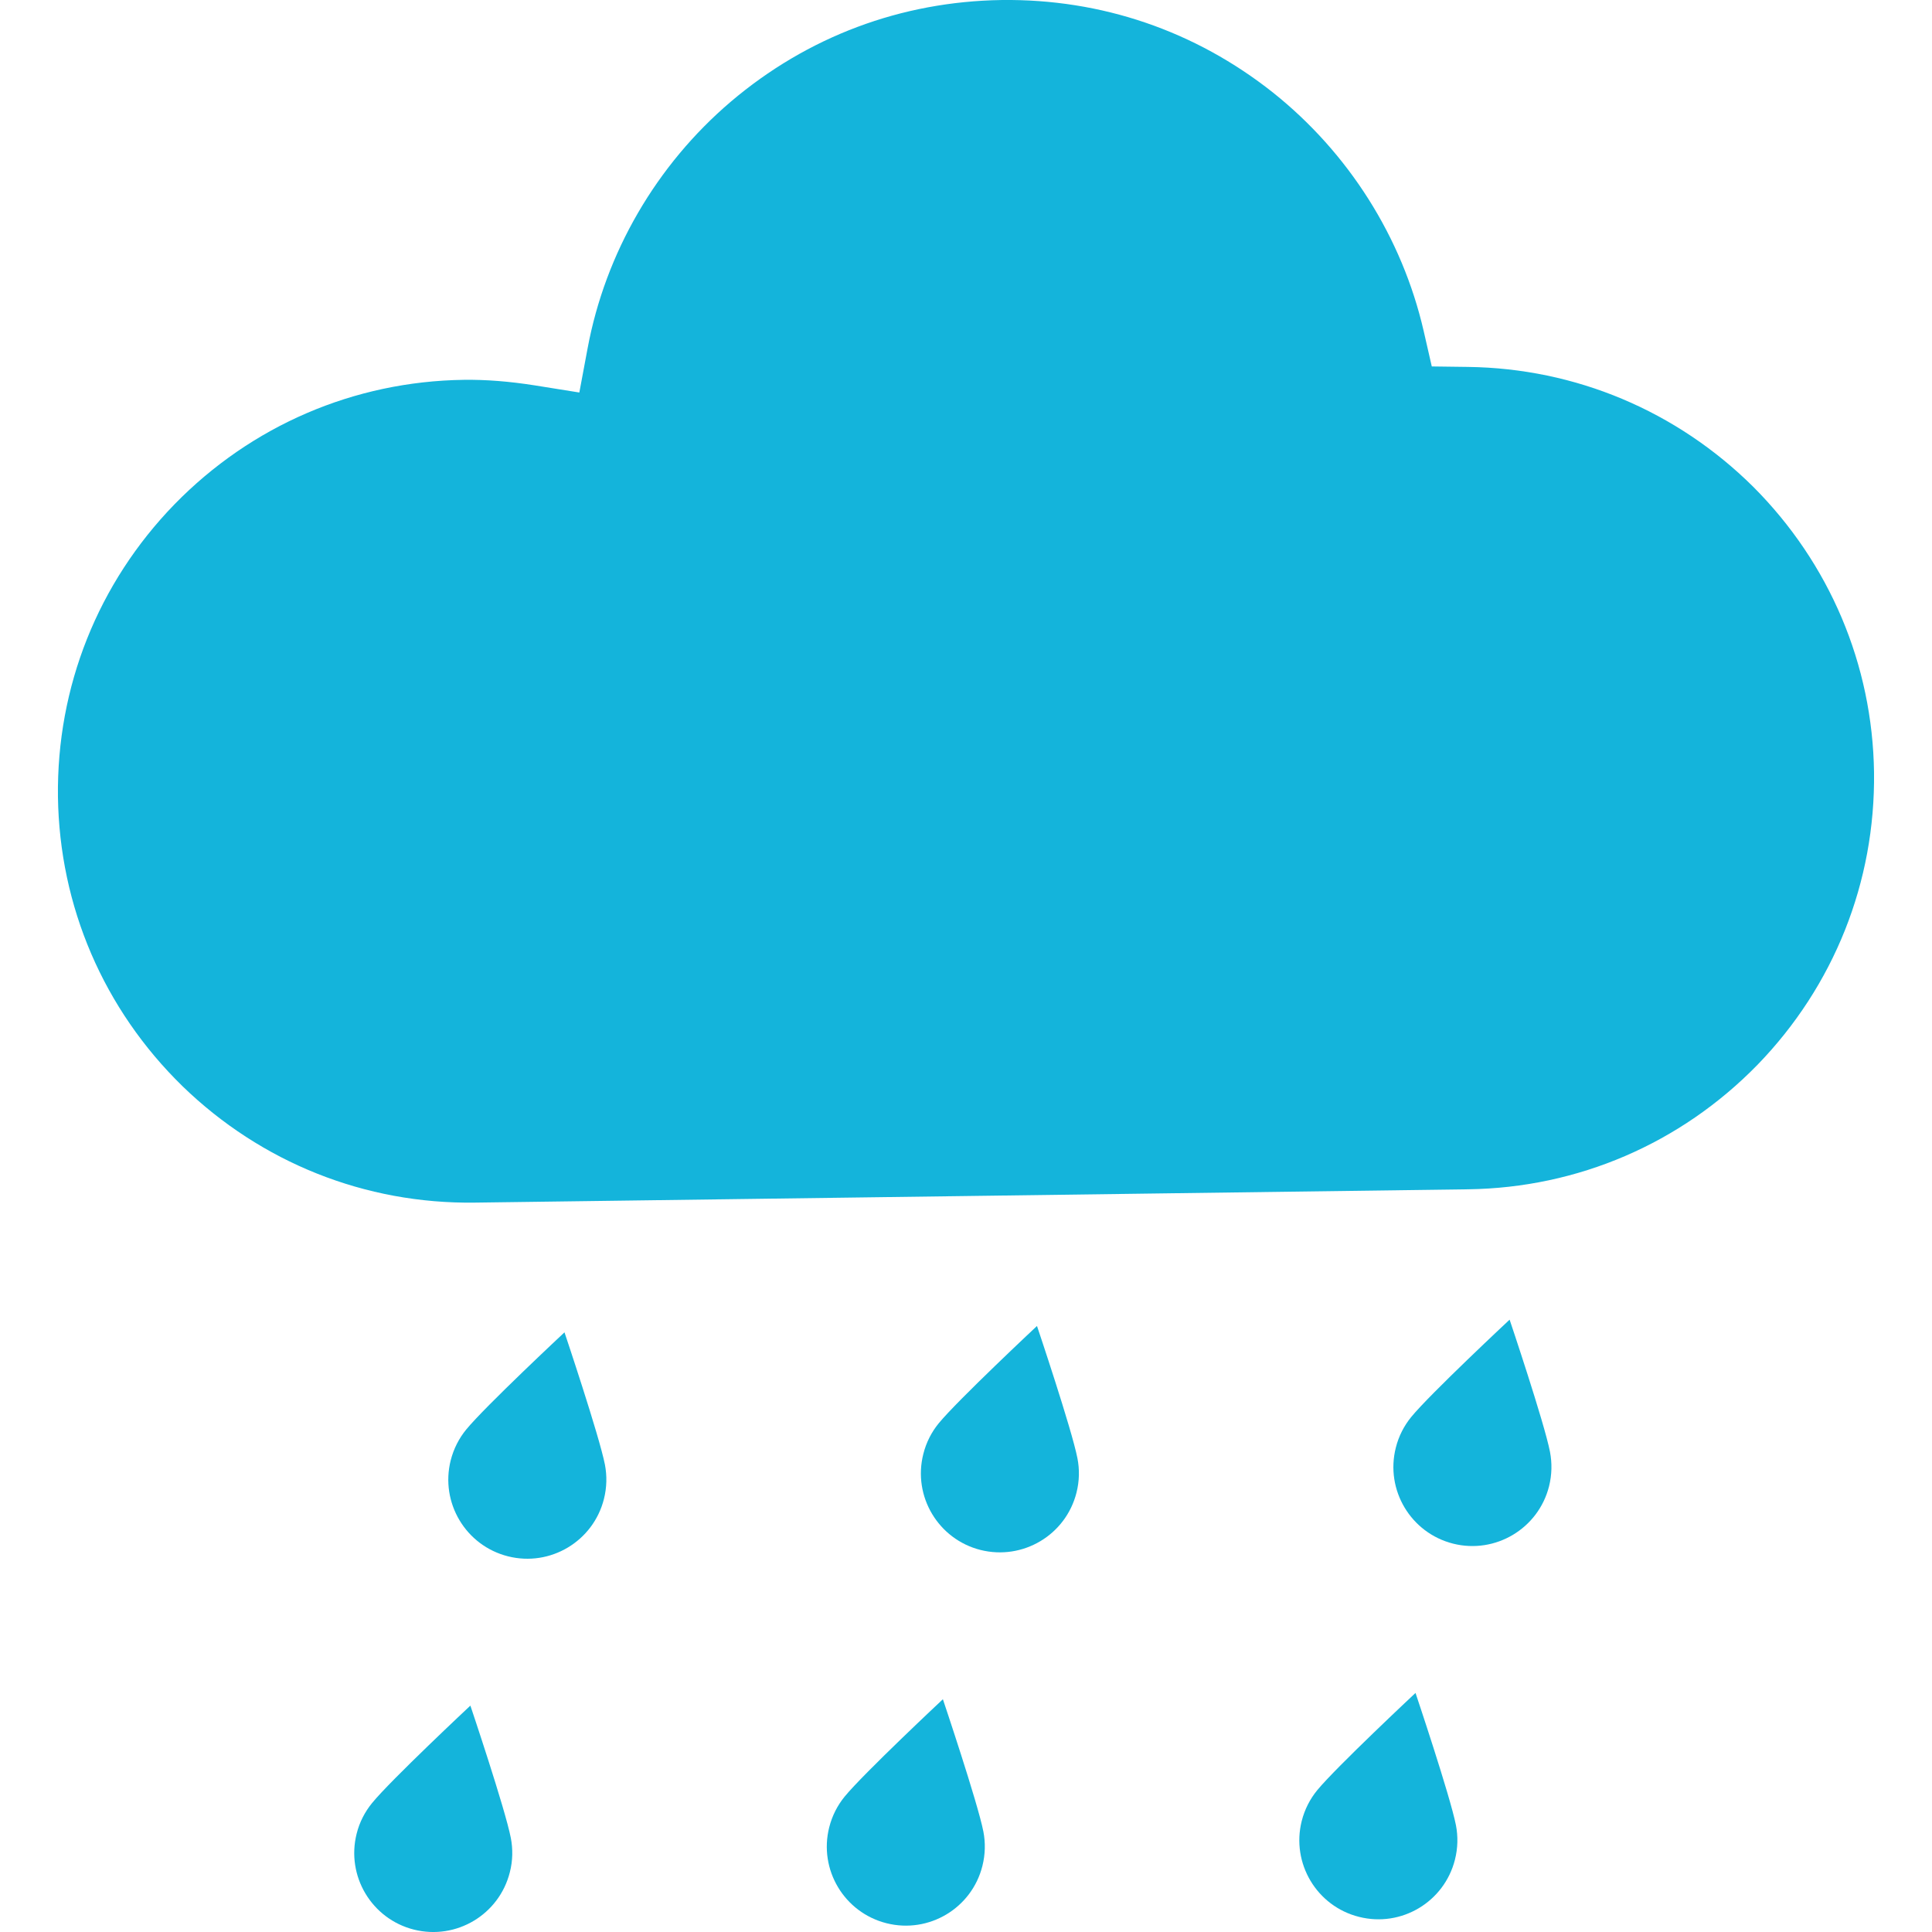
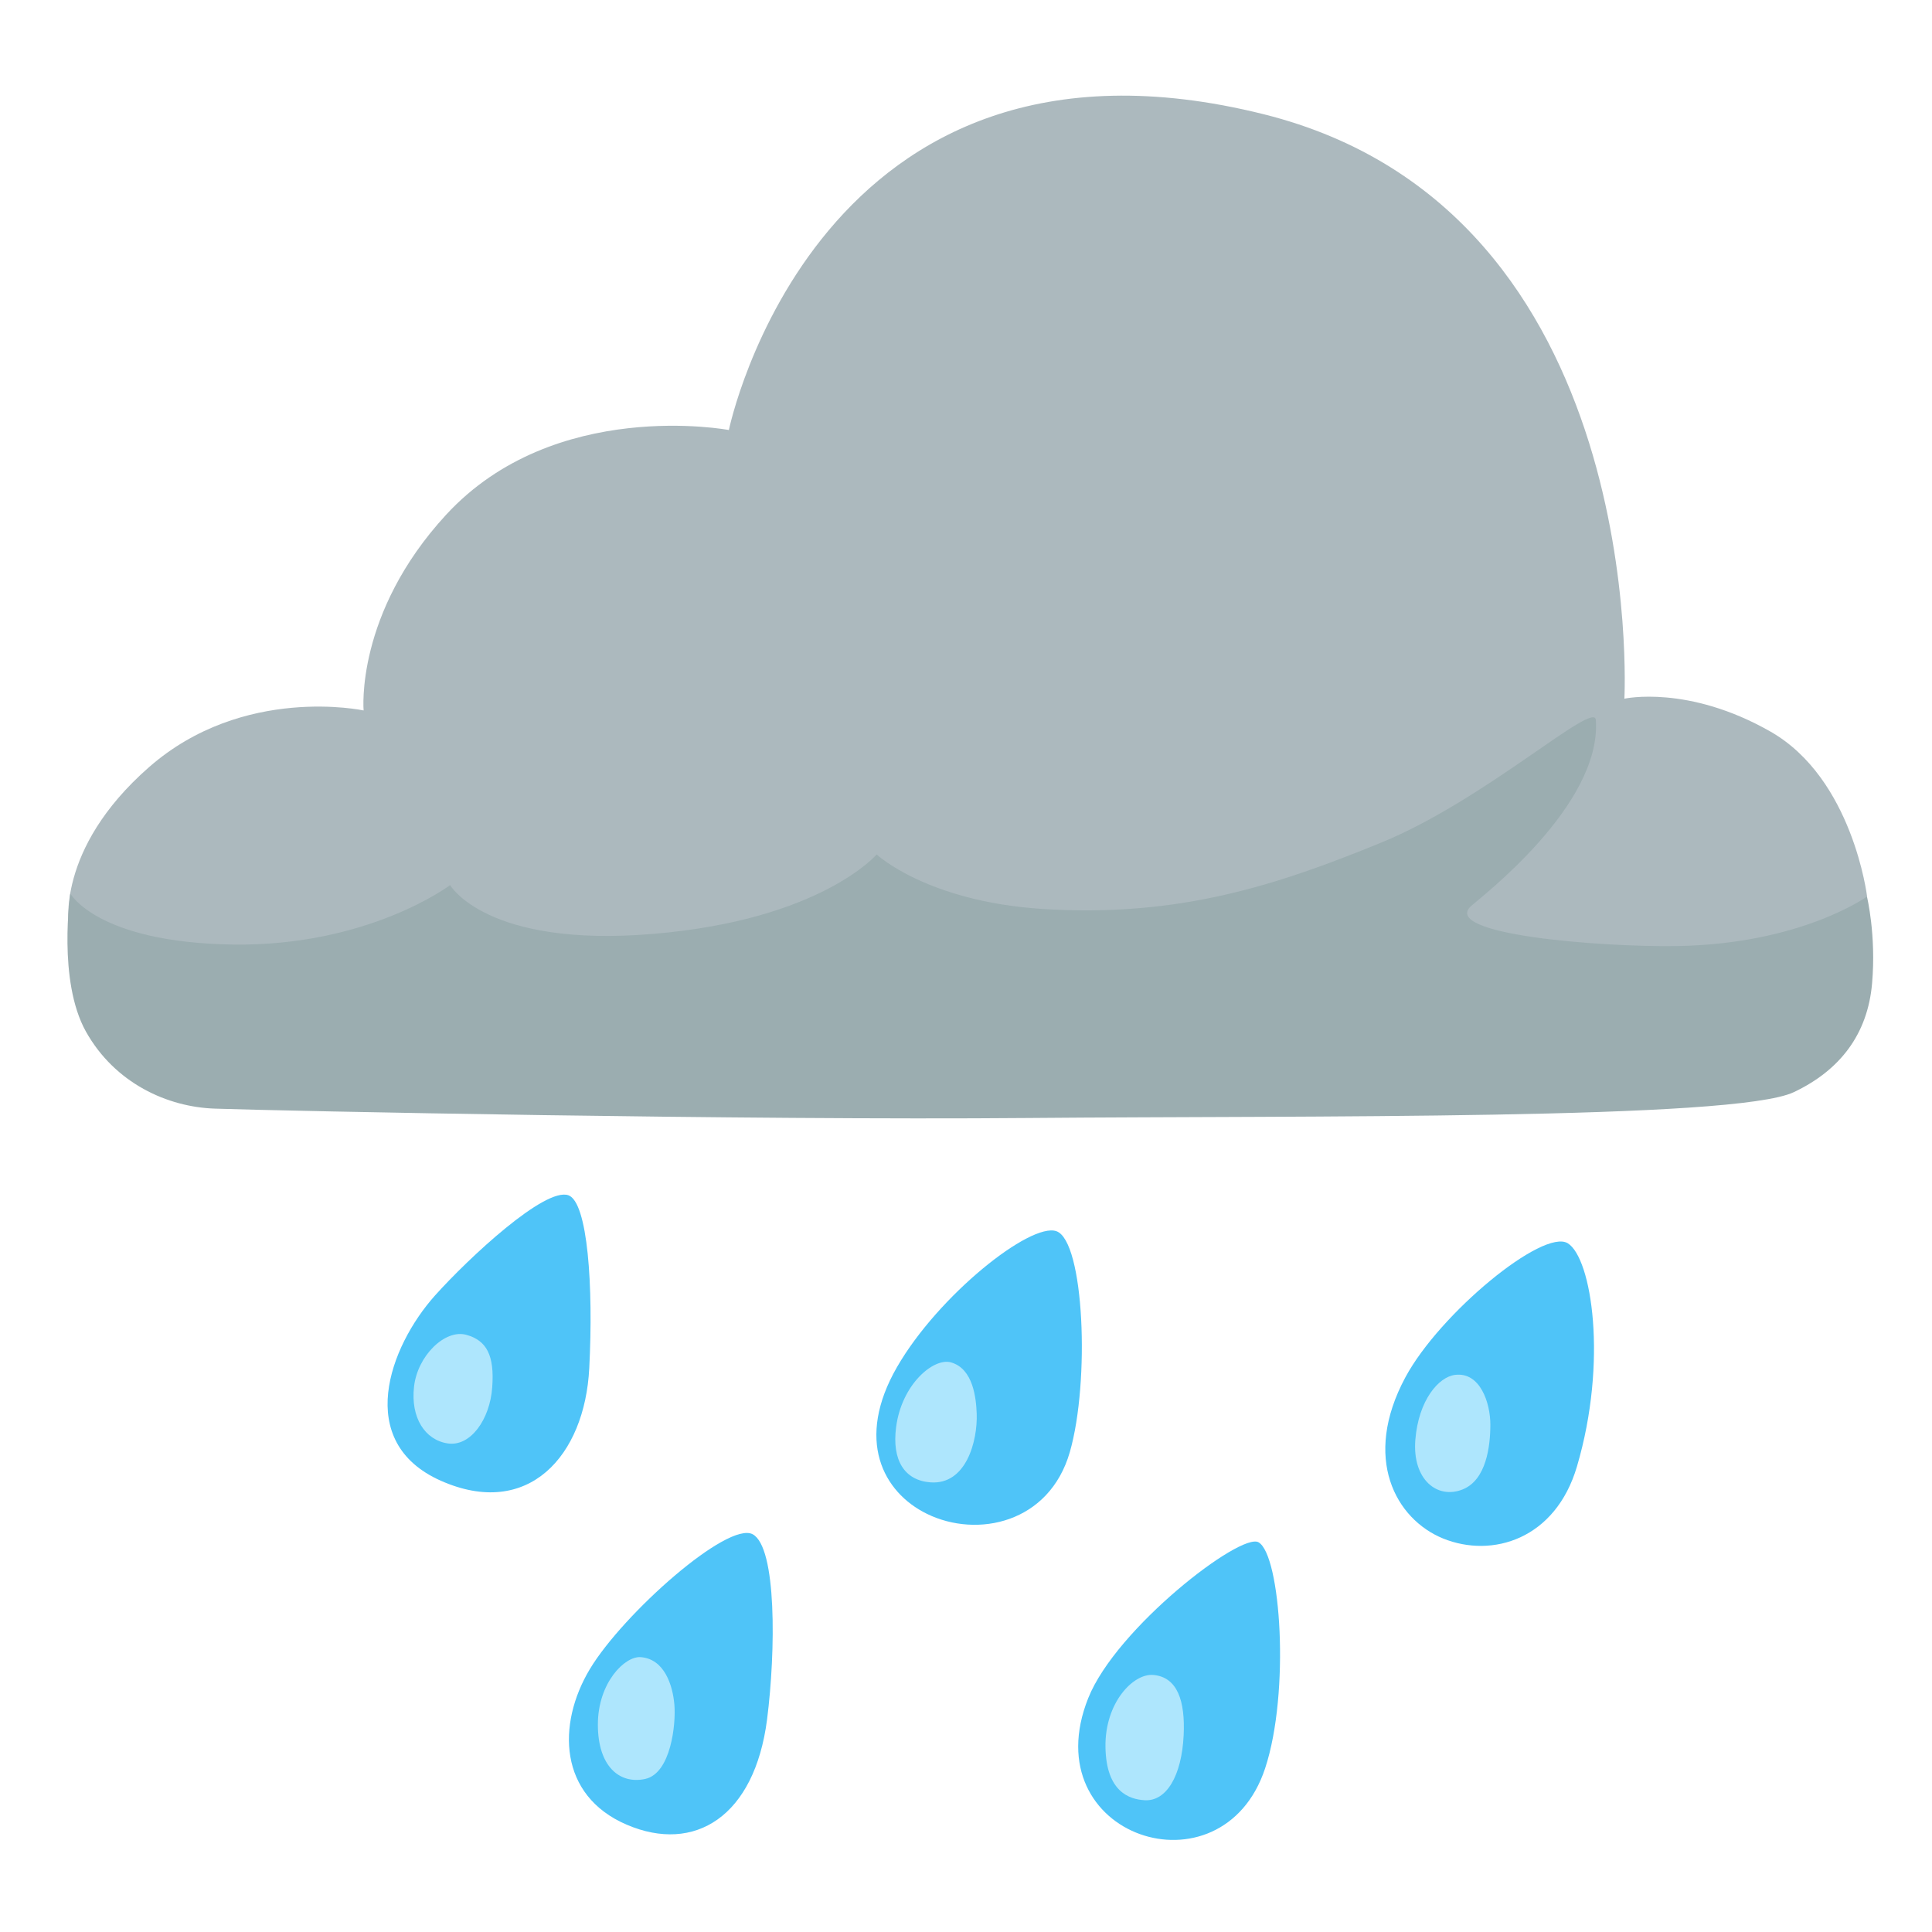
- <svg xmlns="http://www.w3.org/2000/svg" version="1.1" id="_x32_" width="100px" height="100px" viewBox="0 0 512 512" xml:space="preserve" fill="#000000">
+ <svg xmlns="http://www.w3.org/2000/svg" width="140px" height="140px" viewBox="0 0 128 128" aria-hidden="true" role="img" class="iconify iconify--noto" preserveAspectRatio="xMidYMid meet" fill="#000000">
  <g id="SVGRepo_bgCarrier" stroke-width="0" />
  <g id="SVGRepo_tracerCarrier" stroke-linecap="round" stroke-linejoin="round" />
  <g id="SVGRepo_iconCarrier">
-     <style type="text/css">  .st0{fill:#14b4db;}  </style>
-     <g>
-       <path class="st0" d="M464.625,129.004c-20.281-20.109-47.094-31.391-75.563-31.766l-9.625-0.125l-2.141-9.359 c-5.703-24.813-19.891-47.25-39.953-63.234C316.703,8.161,291.859-0.324,265.469,0.004c-26.688,0.391-51.5,9.703-71.813,26.953 c-19.75,16.828-33.219,40.047-37.938,65.359l-2.188,11.703l-11.813-1.891c-6.781-1.063-12.922-1.547-18.813-1.469 c-29.063,0.406-56.281,12.109-76.656,32.984c-20.297,20.891-31.25,48.406-30.891,77.5c0.406,29.078,12.109,56.297,32.984,76.688 c20.906,20.281,48.422,31.266,77.5,30.875l263.25-3.531c29.063-0.406,56.281-12.109,76.656-32.984 c20.281-20.906,31.25-48.438,30.891-77.516C496.234,176.129,484.875,149.286,464.625,129.004z" />
-       <path class="st0" d="M149.594,353.083c0,0-21.094,19.703-26.063,25.781c-1.891,2.313-3.313,5.078-4.094,8.156 c-2.813,11.203,3.969,22.594,15.188,25.422s22.594-3.984,25.422-15.188c0.781-3.094,0.828-6.172,0.266-9.109 C158.797,380.442,149.594,353.083,149.594,353.083z" />
-       <path class="st0" d="M124.656,452.005c0,0-21.078,19.719-26.047,25.813c-1.891,2.313-3.328,5.047-4.094,8.125 c-2.828,11.219,3.969,22.594,15.172,25.422c11.219,2.828,22.594-3.969,25.422-15.188c0.797-3.078,0.828-6.188,0.266-9.094 C133.875,479.349,124.656,452.005,124.656,452.005z" />
-       <path class="st0" d="M274.813,351.395c0,0-21.063,19.719-26.047,25.797c-1.891,2.313-3.313,5.063-4.078,8.141 c-2.844,11.219,3.969,22.594,15.156,25.422c11.234,2.813,22.609-3.969,25.438-15.188c0.781-3.094,0.828-6.172,0.25-9.109 C284.031,378.754,274.813,351.395,274.813,351.395z" />
-       <path class="st0" d="M249.875,450.317c0,0-21.063,19.719-26.031,25.797c-1.906,2.328-3.313,5.063-4.094,8.141 c-2.828,11.219,3.969,22.594,15.188,25.422c11.203,2.828,22.594-3.969,25.406-15.172c0.781-3.094,0.828-6.188,0.266-9.109 C259.094,477.677,249.875,450.317,249.875,450.317z" />
-       <path class="st0" d="M400.063,349.723c0,0-21.094,19.703-26.063,25.781c-1.891,2.313-3.328,5.063-4.094,8.141 c-2.844,11.219,3.969,22.609,15.188,25.438c11.203,2.813,22.594-3.985,25.422-15.204c0.766-3.078,0.813-6.172,0.25-9.109 C409.281,377.067,400.063,349.723,400.063,349.723z" />
-       <path class="st0" d="M375.125,448.646c0,0-21.063,19.703-26.063,25.797c-1.891,2.313-3.313,5.063-4.094,8.141 c-2.813,11.203,3.969,22.594,15.188,25.406c11.219,2.844,22.594-3.953,25.422-15.172c0.781-3.078,0.828-6.188,0.266-9.094 C384.328,475.989,375.125,448.646,375.125,448.646z" />
-     </g>
+     <path d="M107.62 46.29s1.72-32.32-23.89-38.72C54.12.17 48.29 28.49 48.29 28.49s-11.55-2.19-18.74 5.62c-6.03 6.55-5.46 12.96-5.46 12.96s-7.96-1.72-14.21 3.75s-5.31 10.61-5.31 10.61l18.58 7.18s93.83.47 94.3.16c.47-.31 6.25-9.37 6.25-9.37s-.94-7.81-6.4-10.93c-5.47-3.12-9.68-2.18-9.68-2.18z" fill="#acb9be" />
+     <path d="M14.25 73.45c4.68.16 35.29.78 53.86.62s46.81.14 50.73-1.71c3.07-1.45 4.9-3.85 5.19-7.21c.28-3.21-.34-5.75-.34-5.75s-4.37 3.16-12.65 3.28c-5.15.07-15.61-.78-13.58-2.65c.57-.53 8.66-6.66 8.27-12.33c-.09-1.34-7.34 5.31-14.21 8.12c-6.87 2.81-13.39 4.98-22.47 4.4c-7.65-.5-10.97-3.61-10.97-3.61s-3.69 4.33-14.78 5.26c-11.09.94-13.48-3.23-13.48-3.23s-5.37 4.06-14.39 3.94c-9-.14-10.77-3.38-10.77-3.38s-.85 5.77 1.03 9.14c1.92 3.43 5.41 5.01 8.56 5.11z" fill="#9badb0" />
+     <path d="M69.99 81.57c-1.71-.6-7.81 4.23-10.56 9c-2.76 4.79-.96 8.29 1.99 9.73c3.32 1.62 8.1.62 9.46-4.1c1.34-4.67.95-13.98-.89-14.63z" fill="#4fc4f8" />
+     <path d="M37.66 79.19c-1.55-.55-6.58 4.12-8.84 6.64c-3.03 3.39-5.37 9.71.38 12.27c5.79 2.57 9.55-1.64 9.84-7.46c.28-5.42-.1-10.99-1.38-11.45z" fill="#4fc4f8" />
+     <path d="M49.87 101.65c-1.65-.89-8.58 5.26-10.79 8.93c-2.2 3.67-2.06 8.38 2.44 10.31s8.47-.54 9.3-6.97c.58-4.56.64-11.41-.95-12.27z" fill="#4fc4f8" />
+     <path d="M83.38 102.18c-1.19-.67-9.43 5.69-11.28 10.32c-3.67 9.19 8.87 13.29 11.72 4.65c1.66-5.04 1.03-14.14-.44-14.97z" fill="#4fc4f8" />
+     <path d="M103.87 82.37c-1.63-1-8.48 4.64-10.76 8.88c-2.88 5.36-.64 9.4 2.5 10.68c3.26 1.32 7.45.05 8.87-4.78c2.05-6.96.97-13.8-.61-14.78z" fill="#4fc4f8" />
+     <path d="M96.4 91.09c-1.08.13-2.42 1.67-2.63 4.3s1.45 3.96 3.13 3.29c1.58-.63 1.84-2.88 1.84-4.3s-.67-3.5-2.34-3.29z" fill="#aee6fd" />
+     <path d="M63 90.26c-1.14-.32-3.26 1.44-3.63 4.29c-.29 2.2.56 3.53 2.27 3.66c2.38.18 3.13-2.75 3.07-4.54c-.04-1.02-.22-2.99-1.71-3.41z" fill="#aee6fd" />
+     <path d="M42.45 109.79c-1.06-.08-2.84 1.7-2.84 4.47s1.44 3.97 3.14 3.6c1.7-.38 2.04-3.63 1.93-4.92c-.11-1.29-.66-3.03-2.23-3.15z" fill="#aee6fd" />
+     <path d="M30.91 88.44c-1.43-.41-3.26 1.4-3.48 3.44c-.23 2.04.72 3.52 2.23 3.75c1.51.23 2.8-1.59 2.95-3.71c.16-2.12-.37-3.11-1.7-3.48z" fill="#aee6fd" />
+     <path d="M76.4 110.97c-1.32-.11-3.21 1.84-3.16 4.79s1.58 3.45 2.59 3.51c1.45.09 2.46-1.62 2.59-4.3c.11-2.25-.4-3.87-2.02-4z" fill="#aee6fd" />
  </g>
</svg>
